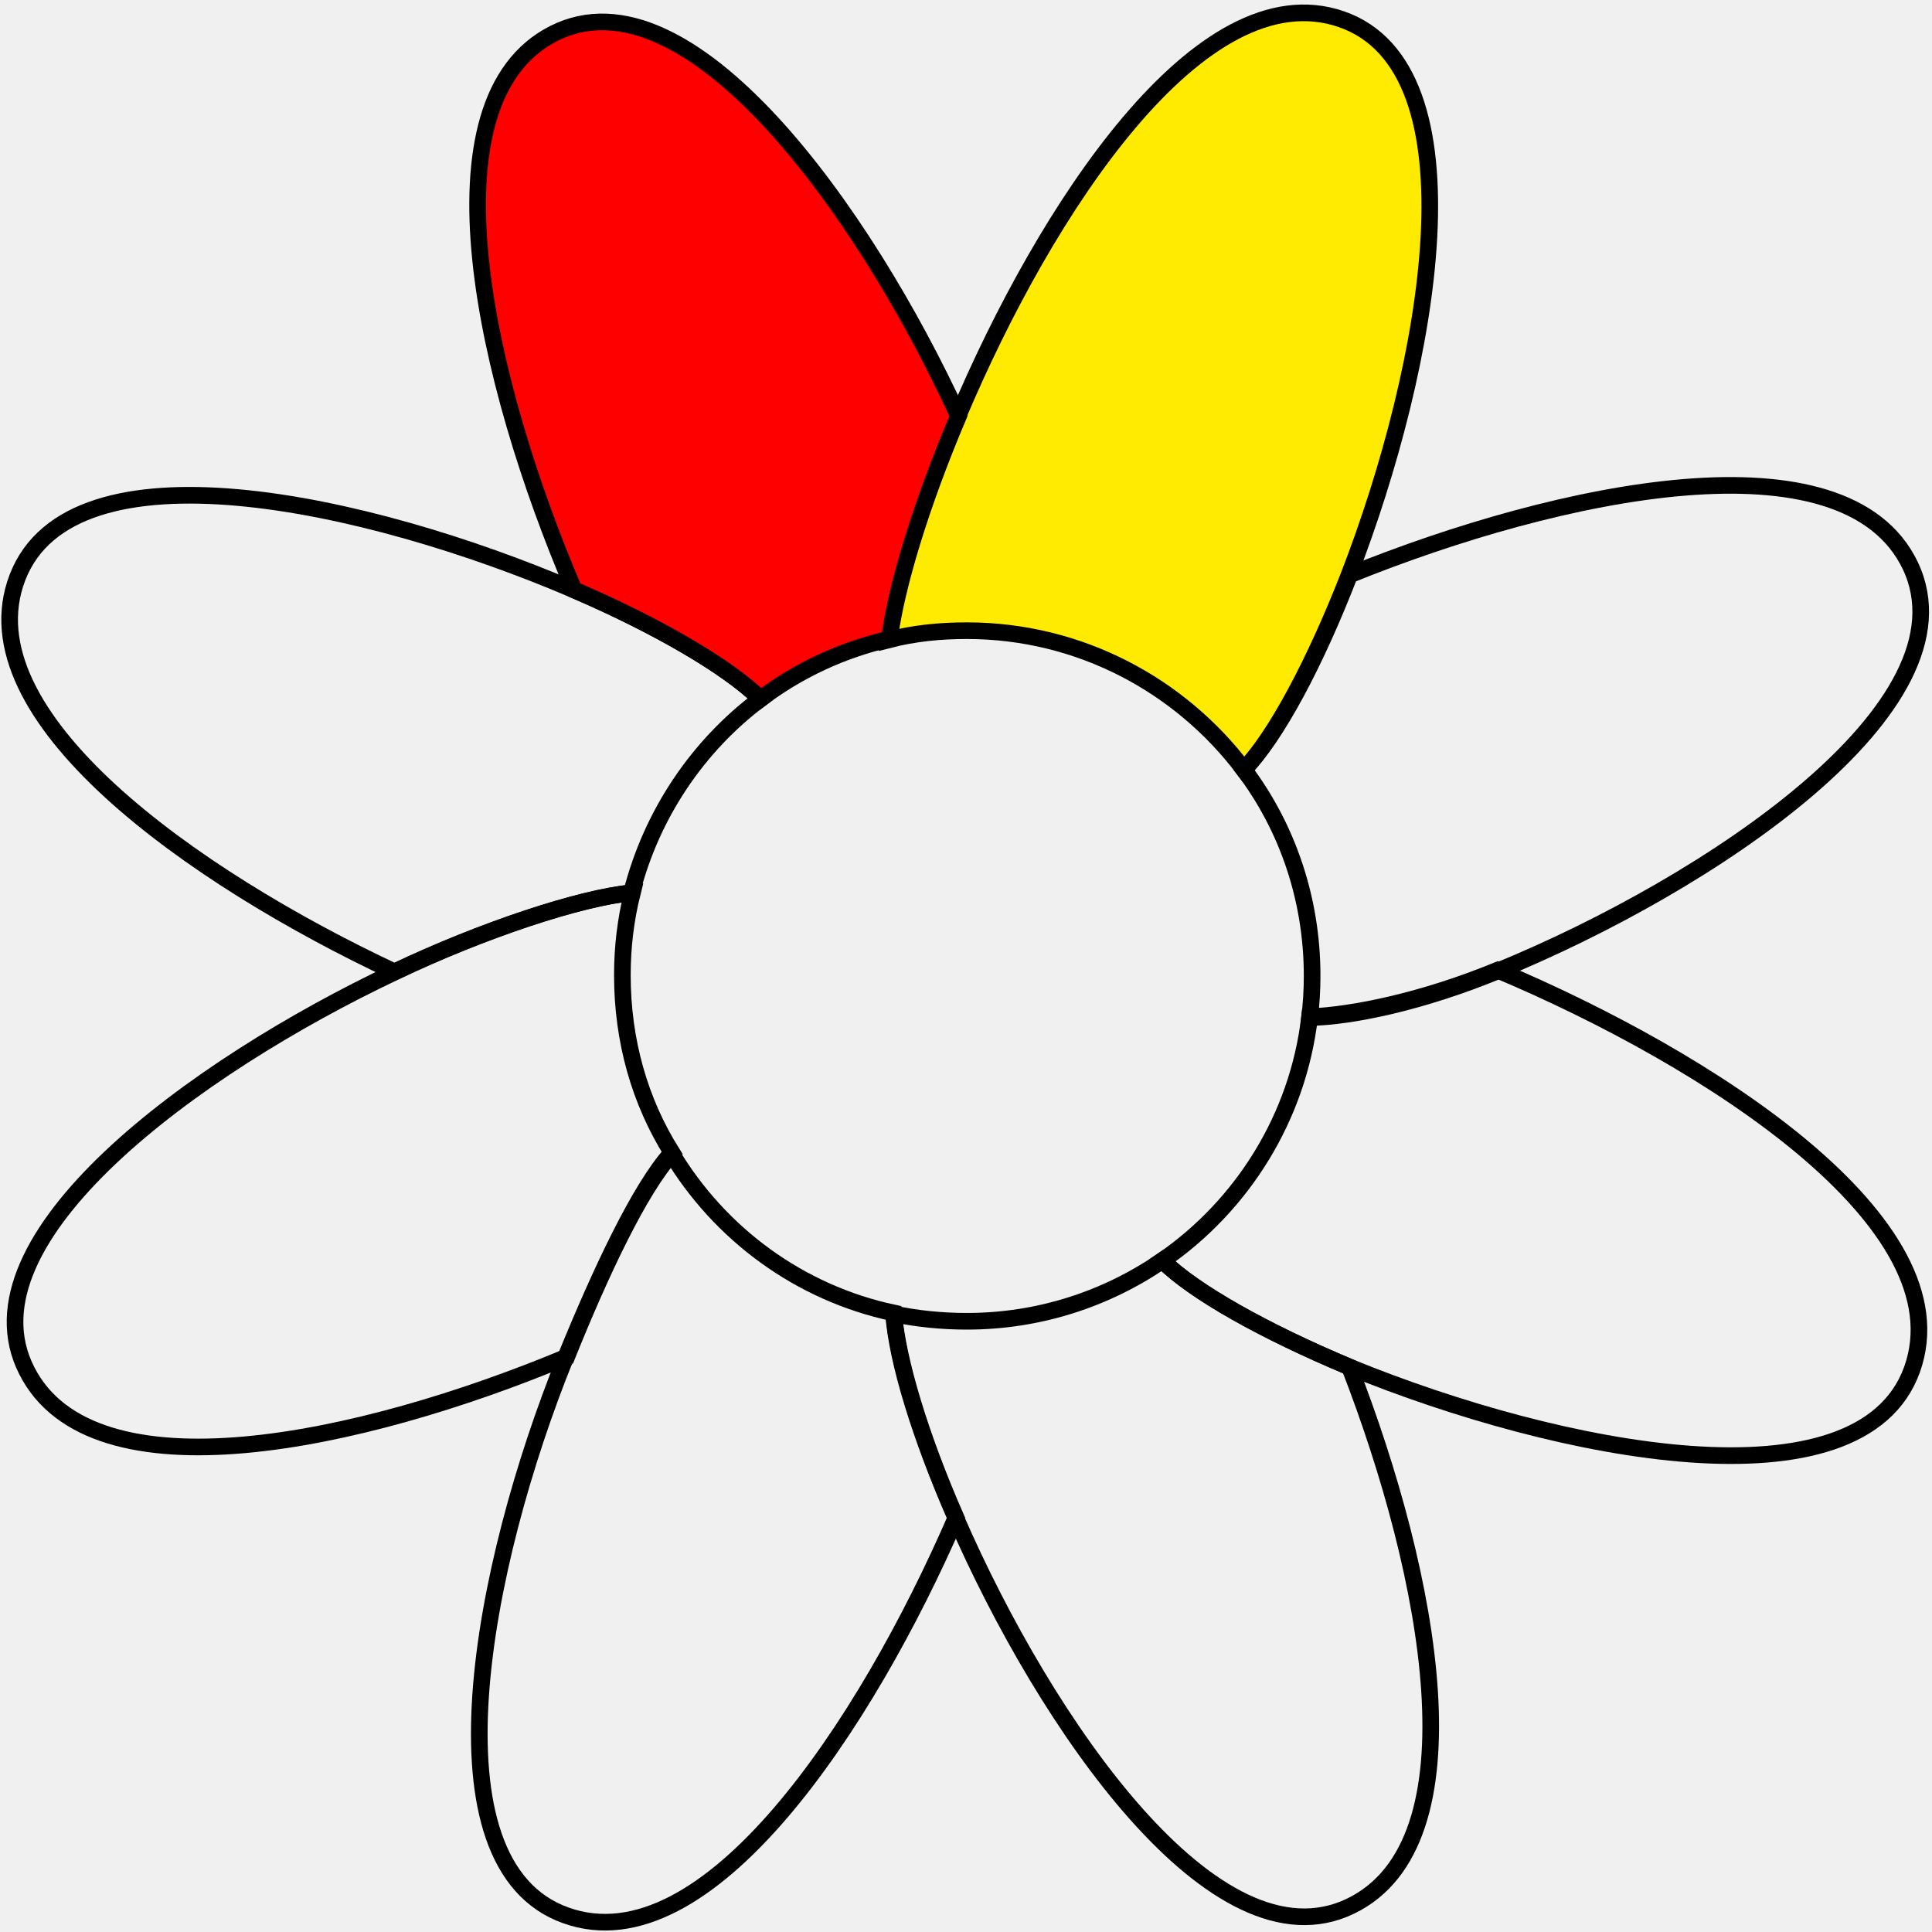
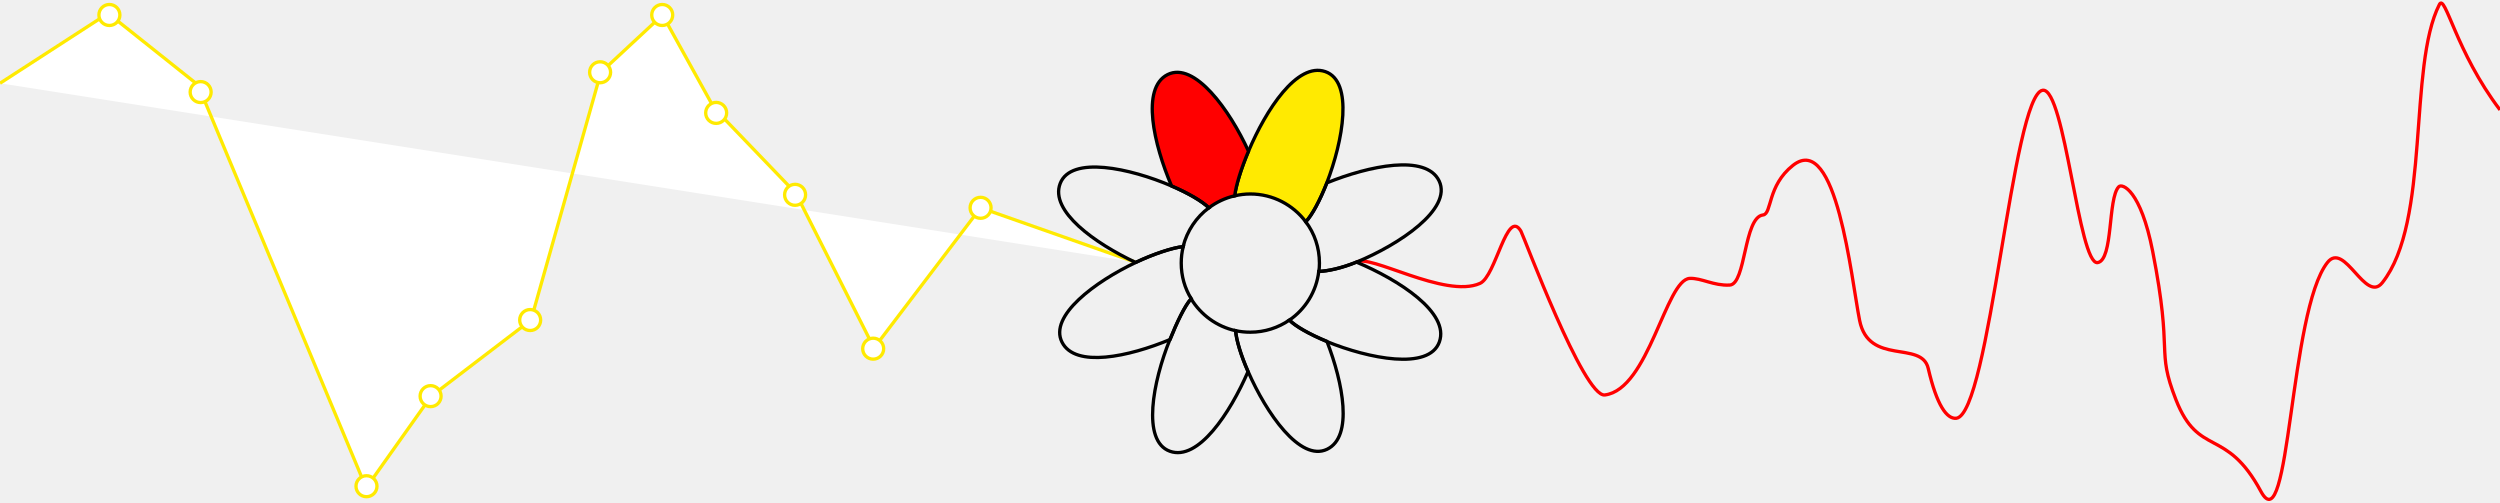
- <svg xmlns="http://www.w3.org/2000/svg" version="1.1" id="Слой_2" x="0px" y="0px" viewBox="0 0 232.2 232.2" style="enable-background:new 0 0 232.2 232.2;" xml:space="preserve">
+ <svg xmlns="http://www.w3.org/2000/svg" version="1.1" x="0px" y="0px" viewBox="0 0 1501.4 302" style="enable-background:new 0 0 1501.4 302;" xml:space="preserve">
  <style type="text/css">
- 	.st0{fill:#FFEA01;stroke:#000000;stroke-width:2;stroke-miterlimit:10;}
- 	.st1{fill:#FF0000;stroke:#000000;stroke-width:2;stroke-miterlimit:10;}
- 	.st2{fill:none;stroke:#000000;stroke-width:2;stroke-miterlimit:10;}
+ 	.st0{fill:#FFFFFF;stroke:#FFEA01;stroke-width:2;stroke-miterlimit:10;}
+ 	.st1{fill:none;stroke:#FF0000;stroke-width:2;stroke-miterlimit:10;}
+ 	.st2{fill:#FFEA01;stroke:#000000;stroke-width:2;stroke-miterlimit:10;}
+ 	.st3{fill:#FF0000;stroke:#000000;stroke-width:2;stroke-miterlimit:10;}
+ 	.st4{fill:none;stroke:#000000;stroke-width:2;stroke-miterlimit:10;}
</style>
-   <g>
-     <path class="st0" d="M116.2,75.8c13.6,0,25.7,6.6,33.3,16.7c3.8-4,8.5-12.8,12.6-23.3c9.8-25.3,16.2-61-0.9-66.9   c-16.9-5.8-35.6,22.9-46.1,47.8c-4.5,10.6-7.5,20.5-8.3,26.8C109.9,76.1,113,75.8,116.2,75.8z" />
-     <path class="st1" d="M106.9,76.8c0.8-6.3,3.8-16.2,8.3-26.8C103.9,25.4,82.8-4.1,66.6,4c-16.1,8.1-8.3,41.9,2.4,66.9   C79,75.2,87.4,80.1,91.4,84C95.9,80.6,101.2,78.1,106.9,76.8z" />
-     <path class="st2" d="M149.5,92.5c5.2,6.9,8.2,15.5,8.2,24.8c0,1.7-0.1,3.3-0.3,5c5.2-0.1,13.6-1.9,22.6-5.6   c25.4-10.4,57.6-31.8,49.6-48.7c-7.8-16.4-42.2-9.1-67.4,1.1C158.1,79.7,153.4,88.5,149.5,92.5z" />
-     <path class="st2" d="M91.4,84c-4-3.9-12.4-8.8-22.4-13.1C44,60.2,8.6,52.5,2.1,69.4c-6.4,16.6,21,36,45.3,47.4   c10.5-5,22.3-8.9,28.5-9.5C78.3,97.9,83.8,89.7,91.4,84z" />
-     <path class="st2" d="M180,116.6c-9,3.7-17.4,5.4-22.6,5.6c-1.4,12.1-8.1,22.7-17.7,29.3c3.8,3.8,12.2,8.5,22.5,12.8   c25.2,10.3,61.4,17.5,67.6,0.3C236.1,147,205.4,127.3,180,116.6z" />
-     <path class="st2" d="M74.8,117.2c0-3.4,0.4-6.7,1.2-9.9c-6.3,0.6-18,4.5-28.5,9.5c-24.3,11.5-52.3,32.1-44.3,47.9   c7.9,15.7,40.2,8.7,64.9-1.6c4.1-10.2,8.8-20.2,12.7-24.5C76.9,132.4,74.8,125.1,74.8,117.2z" />
-     <path class="st2" d="M139.7,151.5c-6.7,4.6-14.8,7.3-23.5,7.3c-3,0-6-0.3-8.8-0.9c0.4,5.7,3.2,14.8,7.5,24.6   c10.8,24.8,31.2,54.4,47.4,46.6c15.8-7.6,9.6-39.8-0.1-64.8C152,160,143.6,155.3,139.7,151.5z" />
-     <path class="st2" d="M80.7,138.6c-3.8,4.2-8.5,14.2-12.7,24.5c-10.2,25.2-17.1,61,0,67.1c17,6.1,36.1-22.9,46.9-47.8   c-4.3-9.8-7-18.8-7.5-24.6C96.1,155.4,86.5,148.3,80.7,138.6z" />
+   <g id="Слой_3">
+     <polyline class="st0" points="682,157.5 588.9,124.8 524.9,209 477.9,116 428.9,65 397.9,9 360.9,43.4 318.9,192.2 258.9,238    219.9,293 118.9,51 64.9,8 0,50  " />
+     <circle class="st0" cx="588.9" cy="124.8" r="6.3" />
+     <circle class="st0" cx="524.4" cy="209.4" r="6.3" />
+     <circle class="st0" cx="477.5" cy="117" r="6.3" />
+     <circle class="st0" cx="430.1" cy="67.8" r="6.3" />
+     <circle class="st0" cx="397.7" cy="9" r="6.3" />
+     <circle class="st0" cx="360.4" cy="43.4" r="6.3" />
+     <circle class="st0" cx="318.4" cy="192.2" r="6.3" />
+     <circle class="st0" cx="258.6" cy="237.9" r="6.3" />
+     <circle class="st0" cx="220.1" cy="292" r="6.3" />
+     <circle class="st0" cx="120.5" cy="55.3" r="6.3" />
+     <circle class="st0" cx="65.7" cy="9" r="6.3" />
+   </g>
+   <g id="Слой_4">
+     <path class="st1" d="M1501.4,66c-26.6-35-32.9-70.2-36.4-63.3c-19,37.4-5.2,130.5-34.3,167.1c-10.1,12.7-22.6-25.2-32.9-12.2   c-23,29-22.5,169.9-40,137.5c-21-39-37.3-20.1-51-55c-12.2-31.2-1.5-25.5-14-89.2c-7.2-36.8-18.3-41-20.4-38.7   c-6.6,7.1-3.2,43.8-12.6,45.5c-11.4,2-19.7-105.1-33-103.5c-18.2,2.2-31.9,195-52,197c-5.6,0.5-11.6-7.6-16.8-30   c-4-17-35.7-1.3-41.2-28.8c-5-25.2-13.9-113.7-40-93.1c-15.5,12.2-12.6,29.2-18,29.8c-11.6,1.4-10.2,41.6-20,42.1   c-9.7,0.5-16.9-4.3-24-4c-14.4,0.7-24.6,66.7-51,70c-12.7,1.6-48.7-95.5-50.4-98.4c-8.4-14.1-15,27.2-24.6,31.4   c-21,9.4-66.9-18.4-74.2-12.6" />
+   </g>
+   <g id="Слой_2">
+     <g>
+       <path class="st2" d="M750.9,116.5c13.6,0,25.7,6.6,33.3,16.7c3.8-4,8.5-12.8,12.6-23.3c9.8-25.3,16.2-61-0.9-66.9    c-16.9-5.8-35.6,22.9-46.1,47.8c-4.5,10.6-7.5,20.5-8.3,26.8C744.5,116.9,747.7,116.5,750.9,116.5z" />
+       <path class="st3" d="M741.5,117.6c0.8-6.3,3.8-16.2,8.3-26.8c-11.3-24.7-32.4-54.1-48.6-46c-16.1,8.1-8.3,41.9,2.4,66.9    c10.1,4.3,18.4,9.2,22.4,13.1C730.6,121.4,735.8,118.9,741.5,117.6z" />
+       <path class="st4" d="M784.2,133.2c5.2,6.9,8.2,15.5,8.2,24.8c0,1.7-0.1,3.3-0.3,5c5.2-0.1,13.6-1.9,22.6-5.6    c25.4-10.4,57.6-31.8,49.6-48.7c-7.8-16.4-42.2-9.1-67.4,1.1C792.7,120.4,788,129.2,784.2,133.2z" />
+       <path class="st4" d="M726,124.8c-4-3.9-12.4-8.8-22.4-13.1c-24.9-10.7-60.4-18.4-66.9-1.5c-6.4,16.6,21,36,45.3,47.4    c10.5-5,22.3-8.9,28.5-9.5C712.9,138.6,718.5,130.4,726,124.8z" />
+       <path class="st4" d="M814.6,157.4c-9,3.7-17.4,5.4-22.6,5.6c-1.4,12.1-8.1,22.7-17.7,29.3c3.8,3.8,12.2,8.5,22.5,12.8    c25.2,10.3,61.4,17.5,67.6,0.3C870.8,187.8,840,168,814.6,157.4z" />
+       <path class="st4" d="M709.4,158c0-3.4,0.4-6.7,1.2-9.9c-6.3,0.6-18,4.5-28.5,9.5c-24.3,11.5-52.3,32.1-44.3,47.9    c7.9,15.7,40.2,8.7,64.9-1.6c4.1-10.2,8.8-20.2,12.7-24.5C711.5,173.1,709.4,165.8,709.4,158z" />
+       <path class="st4" d="M774.4,192.2c-6.7,4.6-14.8,7.3-23.5,7.3c-3,0-6-0.3-8.8-0.9c0.4,5.7,3.2,14.8,7.5,24.6    c10.8,24.8,31.2,54.4,47.4,46.6c15.8-7.6,9.6-39.8-0.1-64.8C786.6,200.8,778.2,196,774.4,192.2z" />
+       <path class="st4" d="M715.3,179.4c-3.8,4.2-8.5,14.2-12.7,24.5c-10.2,25.2-17.1,61,0,67.1c17,6.1,36.1-22.9,46.9-47.8    c-4.3-9.8-7-18.8-7.5-24.6C730.7,196.1,721.1,189,715.3,179.4z" />
+     </g>
  </g>
</svg>
